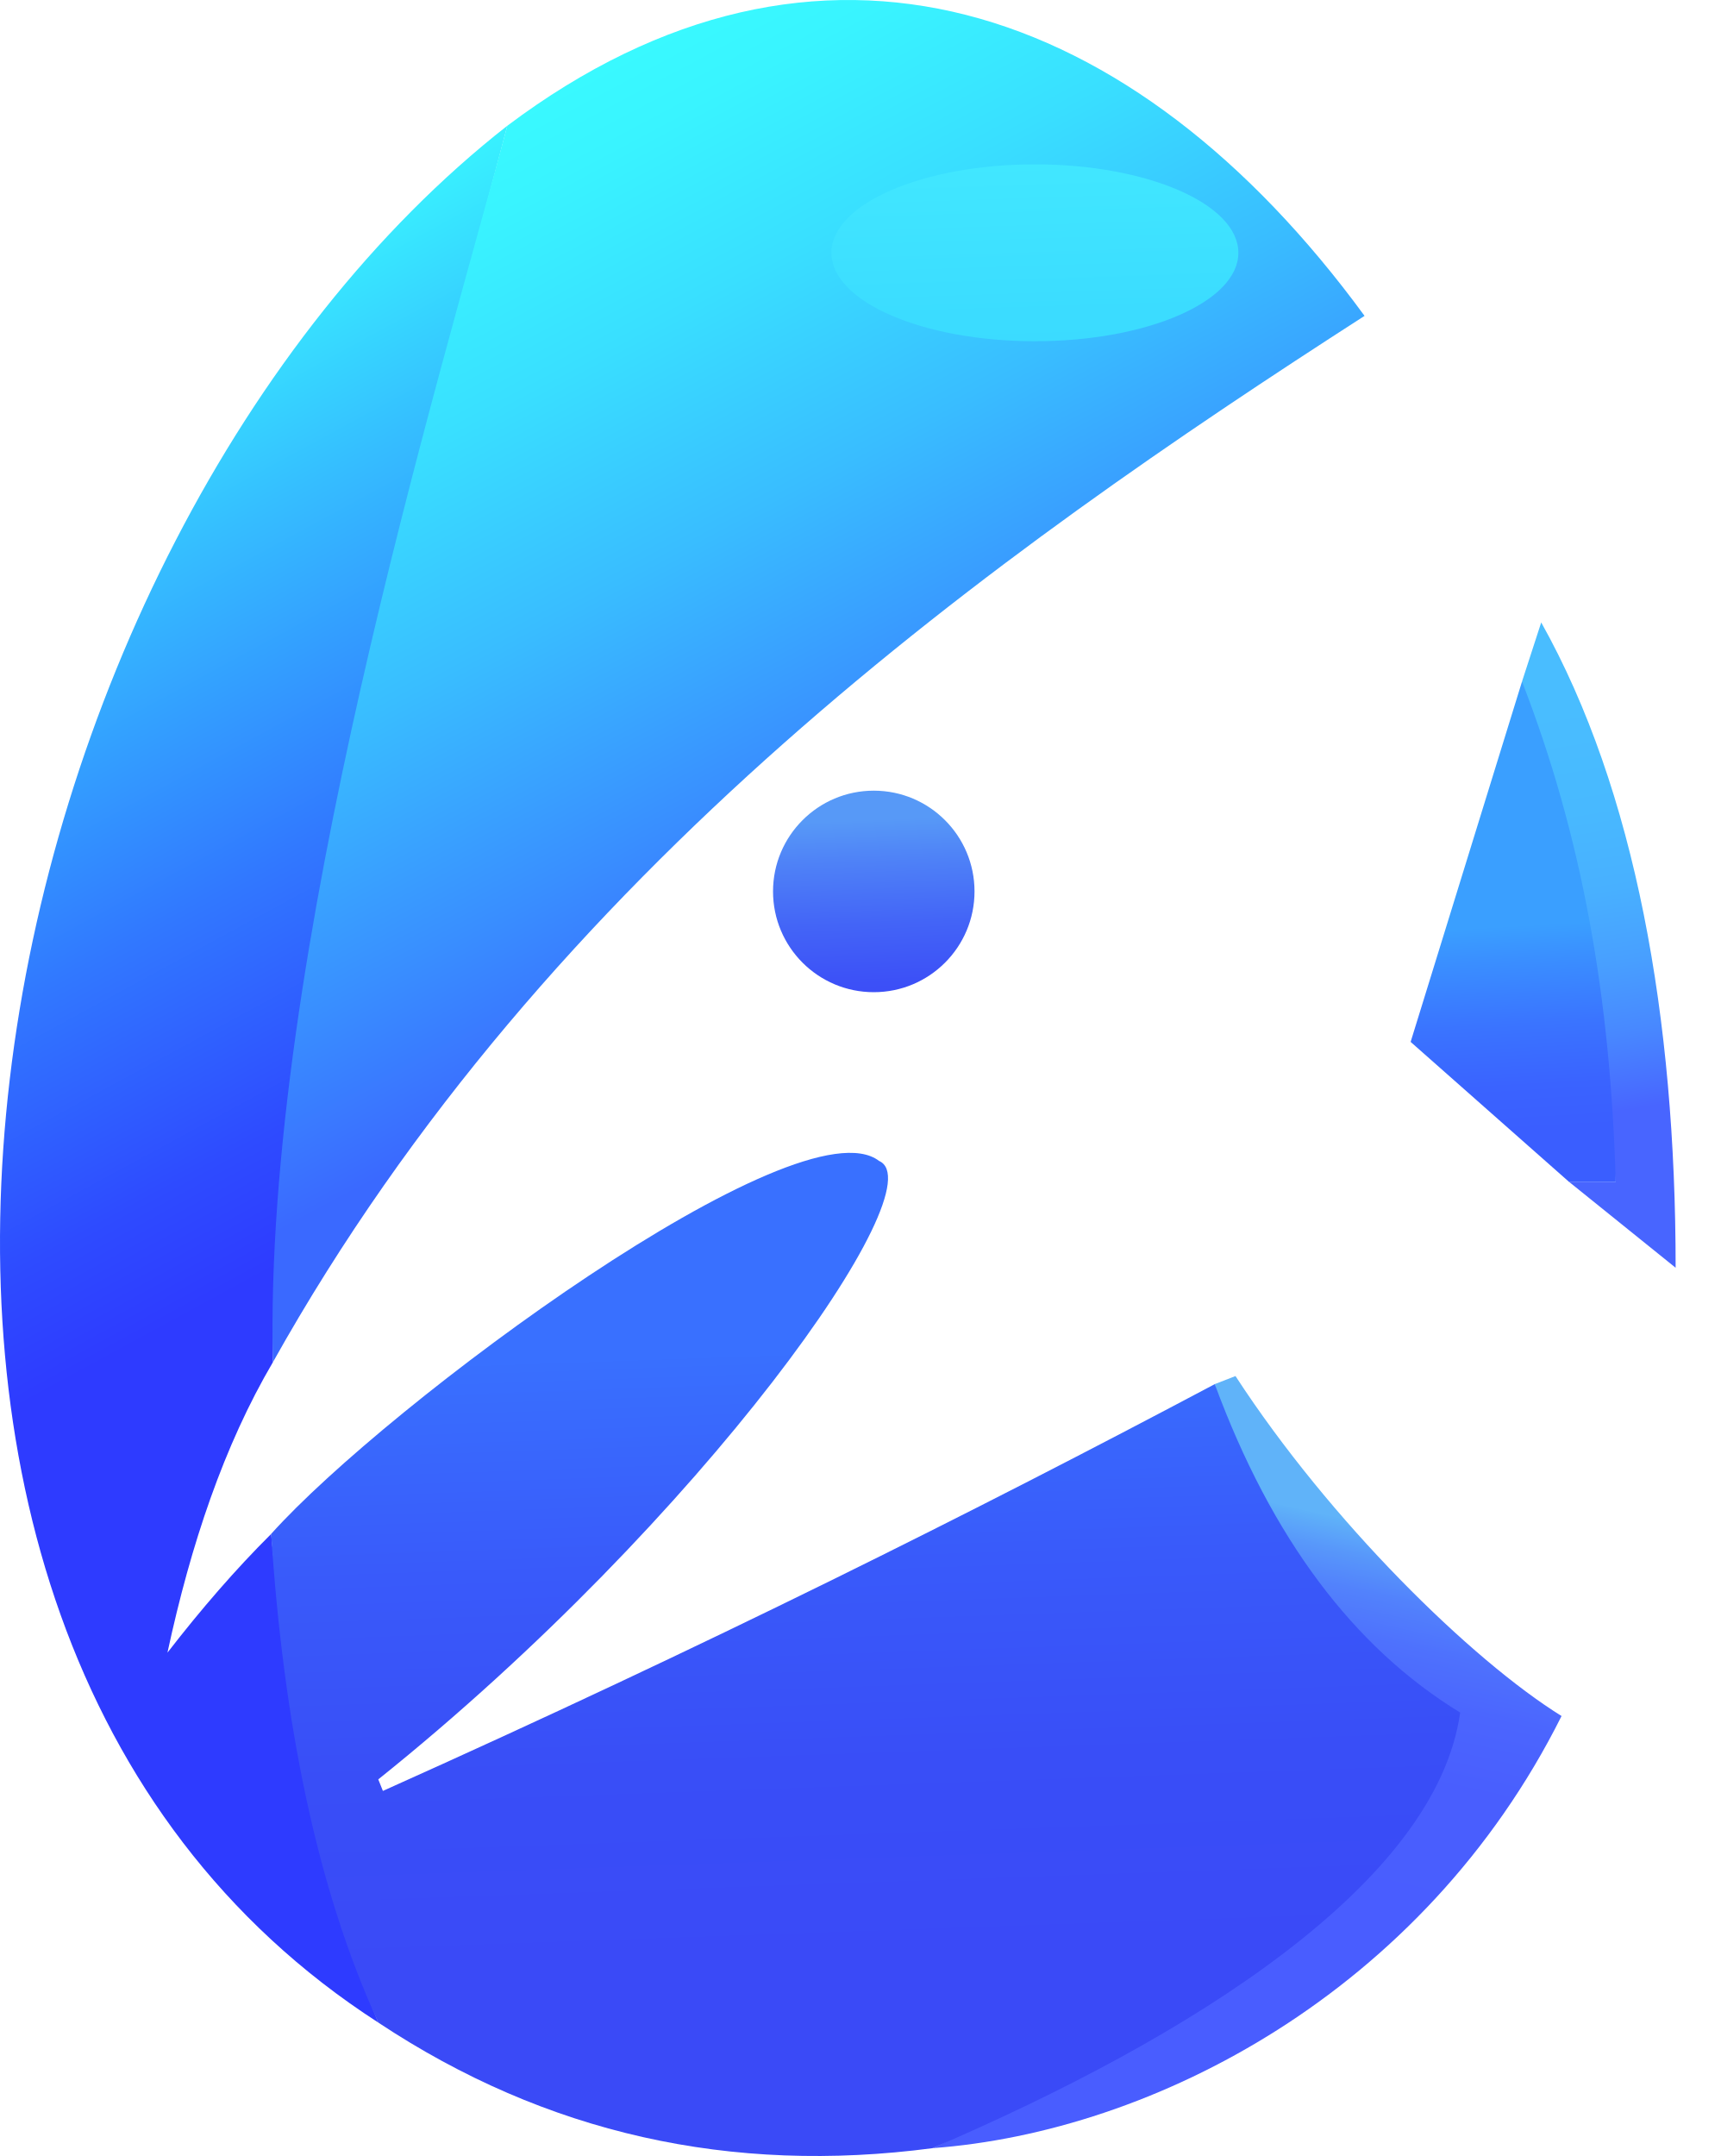
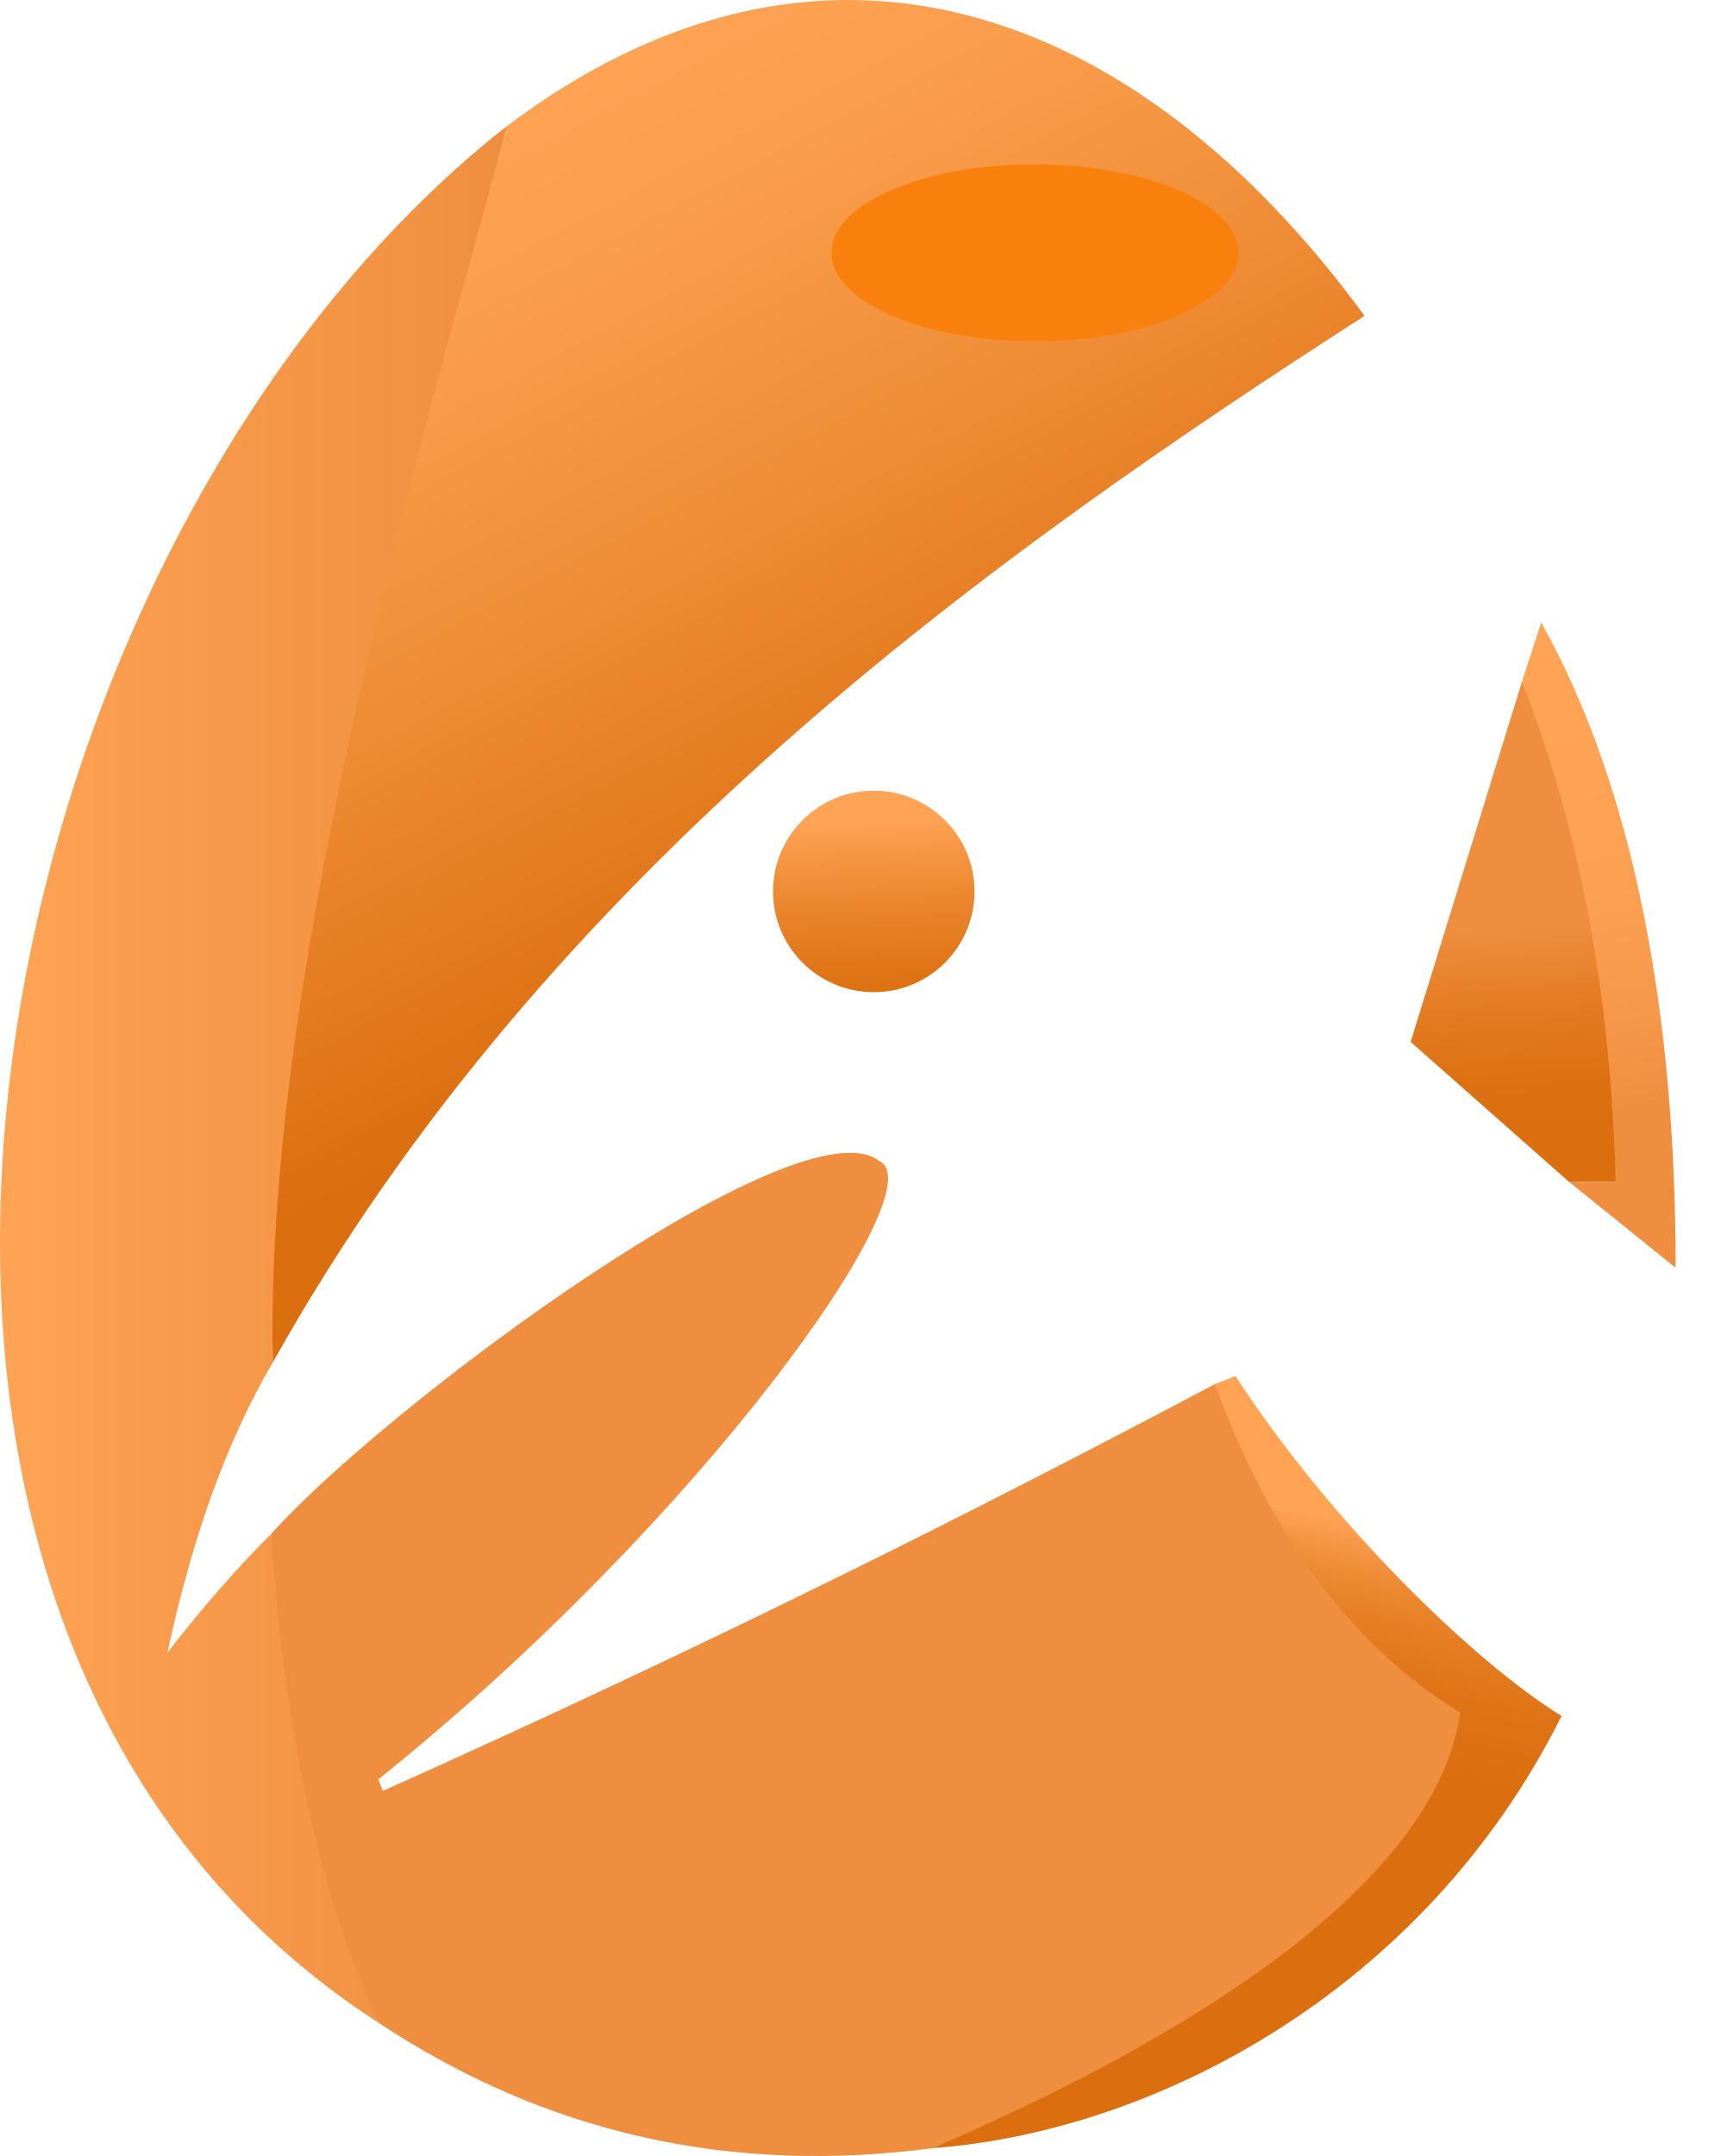
<svg xmlns="http://www.w3.org/2000/svg" viewBox="0 0 778.96 976.12">
  <defs>
-     <style>.cls-1{fill:url(#linear-gradient-2);}.cls-2{fill:url(#linear-gradient-6);}.cls-3{fill:url(#linear-gradient-5);}.cls-4{fill:url(#linear-gradient-7);}.cls-5{fill:url(#linear-gradient-9);}.cls-6{fill:url(#linear-gradient-3);}.cls-7{fill:url(#linear-gradient);}.cls-8{fill:url(#linear-gradient-4);}.cls-9{fill:url(#linear-gradient-8);}</style>
+     <style>.cls-1{fill:url(#linear-gradient-2);}.cls-2{fill:url(#linear-gradient-6);}.cls-3{fill:url(#linear-gradient-5);}.cls-4{fill:url(#linear-gradient-7);}.cls-5{fill:url(#linear-gradient-3);}.cls-6{fill:url(#linear-gradient);}.cls-7{fill:#ef8e3f;}.cls-8{fill:url(#linear-gradient-4);}.cls-9{fill:#fa800d;}</style>
    <linearGradient id="linear-gradient" x1="394.34" y1="371.15" x2="398.11" y2="462.32" gradientUnits="userSpaceOnUse">
-       <stop offset="0" stop-color="#5799f7" />
-       <stop offset=".19" stop-color="#4f83f7" />
-       <stop offset=".52" stop-color="#4364f7" />
-       <stop offset=".81" stop-color="#3c50f7" />
-       <stop offset="1" stop-color="#3a4af7" />
+       <stop offset="0" stop-color="#ffa455" />
+       <stop offset=".13" stop-color="#f89947" />
+       <stop offset=".49" stop-color="#e88128" />
+       <stop offset=".79" stop-color="#de7314" />
+       <stop offset="1" stop-color="#db6e0e" />
    </linearGradient>
    <linearGradient id="linear-gradient-2" x1="689.22" y1="421.79" x2="731.65" y2="421.79" gradientUnits="userSpaceOnUse">
      <stop offset="0" stop-color="#3f4bf5" />
      <stop offset="1" stop-color="#7bf6fb" />
    </linearGradient>
    <linearGradient id="linear-gradient-3" x1="681.63" y1="419.41" x2="686.8" y2="512.13" gradientUnits="userSpaceOnUse">
-       <stop offset="0" stop-color="#3a9fff" />
-       <stop offset=".15" stop-color="#3a90ff" />
-       <stop offset=".48" stop-color="#3a74ff" />
-       <stop offset=".78" stop-color="#3a63ff" />
-       <stop offset="1" stop-color="#3a5eff" />
+       <stop offset="0" stop-color="#ef8e3f" />
+       <stop offset=".38" stop-color="#e47c24" />
+       <stop offset=".74" stop-color="#dd7113" />
+       <stop offset="1" stop-color="#db6e0e" />
    </linearGradient>
    <linearGradient id="linear-gradient-4" x1="702.94" y1="320.66" x2="732.25" y2="503.26" gradientUnits="userSpaceOnUse">
-       <stop offset="0" stop-color="#49bdff" />
-       <stop offset=".26" stop-color="#48b9ff" />
-       <stop offset=".46" stop-color="#48b0ff" />
-       <stop offset=".64" stop-color="#489fff" />
-       <stop offset=".81" stop-color="#4888ff" />
-       <stop offset=".97" stop-color="#486bff" />
-       <stop offset="1" stop-color="#4865ff" />
+       <stop offset="0" stop-color="#ffa455" />
+       <stop offset=".46" stop-color="#fca051" />
+       <stop offset=".8" stop-color="#f59748" />
+       <stop offset="1" stop-color="#ef8e3f" />
    </linearGradient>
    <linearGradient id="linear-gradient-5" x1="606.57" y1="687.28" x2="562.69" y2="883.72" gradientUnits="userSpaceOnUse">
-       <stop offset="0" stop-color="#60b3f9" />
-       <stop offset="0" stop-color="#5fb2f9" />
-       <stop offset=".07" stop-color="#5898fa" />
-       <stop offset=".15" stop-color="#5282fc" />
-       <stop offset=".25" stop-color="#4e71fd" />
-       <stop offset=".37" stop-color="#4b65fe" />
-       <stop offset=".54" stop-color="#495efe" />
-       <stop offset="1" stop-color="#495dff" />
+       <stop offset="0" stop-color="#ffa455" />
+       <stop offset=".04" stop-color="#f89a49" />
+       <stop offset=".12" stop-color="#ed8a33" />
+       <stop offset=".22" stop-color="#e57d22" />
+       <stop offset=".34" stop-color="#df7416" />
+       <stop offset=".52" stop-color="#db6f0f" />
+       <stop offset="1" stop-color="#db6e0e" />
    </linearGradient>
-     <linearGradient id="linear-gradient-6" x1="-1.41" y1="159.63" x2="201.17" y2="532.74" gradientUnits="userSpaceOnUse">
-       <stop offset="0" stop-color="#39fcff" />
-       <stop offset=".28" stop-color="#35beff" />
-       <stop offset=".62" stop-color="#3178ff" />
-       <stop offset=".87" stop-color="#2e4bff" />
-       <stop offset="1" stop-color="#2e3bff" />
+     <linearGradient id="linear-gradient-6" x1="0" y1="486.32" x2="229.74" y2="486.32" gradientUnits="userSpaceOnUse">
+       <stop offset="0" stop-color="#ffa455" />
+       <stop offset=".2" stop-color="#fb9e4f" />
+       <stop offset="1" stop-color="#ef8e3f" />
    </linearGradient>
    <linearGradient id="linear-gradient-7" x1="194.76" y1="49.53" x2="390.47" y2="416.92" gradientUnits="userSpaceOnUse">
-       <stop offset="0" stop-color="#39fcff" />
-       <stop offset=".13" stop-color="#39f4ff" />
-       <stop offset=".32" stop-color="#39dfff" />
-       <stop offset=".55" stop-color="#39bdff" />
-       <stop offset=".81" stop-color="#398eff" />
-       <stop offset="1" stop-color="#3a69ff" />
-     </linearGradient>
-     <linearGradient id="linear-gradient-8" x1="387.66" y1="611.1" x2="397.26" y2="884.98" gradientUnits="userSpaceOnUse">
-       <stop offset="0" stop-color="#3970ff" />
-       <stop offset=".01" stop-color="#396ffe" />
-       <stop offset=".35" stop-color="#395afa" />
-       <stop offset=".68" stop-color="#394ef7" />
-       <stop offset="1" stop-color="#3a4af7" />
-     </linearGradient>
-     <linearGradient id="linear-gradient-9" x1="465.88" y1="29.39" x2="471.87" y2="213.57" gradientUnits="userSpaceOnUse">
-       <stop offset="0" stop-color="#48f2ff" />
-       <stop offset=".21" stop-color="#42e8ff" />
-       <stop offset=".61" stop-color="#3bdcff" />
-       <stop offset="1" stop-color="#39d8ff" />
+       <stop offset="0" stop-color="#ffa455" />
+       <stop offset=".21" stop-color="#fb9e4d" />
+       <stop offset=".53" stop-color="#f08e38" />
+       <stop offset=".91" stop-color="#df7416" />
+       <stop offset="1" stop-color="#db6e0e" />
    </linearGradient>
  </defs>
  <g id="Layer_2">
-     <circle class="cls-7" cx="395.68" cy="403.59" r="45.62" />
+     <circle class="cls-6" cx="395.68" cy="403.59" r="45.62" />
    <polygon class="cls-1" points="689.22 308.58 700.8 432.14 710.44 535.01 731.65 535.01 689.22 308.58" />
-     <path class="cls-6" d="m638.78,471.71l71.65,63.3h21.22s4.52-173.57-42.43-226.43l-50.43,163.13Z" />
+     <path class="cls-5" d="m638.78,471.71l71.65,63.3h21.22s4.52-173.57-42.43-226.43l-50.43,163.13Z" />
    <path class="cls-8" d="m689.22,308.58l8.7-26.78c42.63,76.1,60.9,178.97,60.87,292.17l-48.35-38.96h21.22c-2.4-83.9-15.28-156.43-42.43-226.43Z" />
    <path class="cls-3" d="m559.48,623.01c42.78,65.74,106.75,128.5,147.65,153.91-62.61,125.22-185.22,188.35-284.87,195.65,120.17-55.13,238.96-197.22,238.96-197.22-3.5,10.1-98.69-75.46-111.13-148.7l9.39-3.65Z" />
    <path class="cls-2" d="m171.31,915.71c-25.56-62.55-40.83-137.36-48.52-221.22-16.12,16.03-31.74,34.08-46.96,53.74,10.59-49.11,25.61-93.82,47.74-131.48,1.3-196.7,63.54-396.67,106.17-559.83C-10.78,245.27-111.12,733.59,171.31,915.71Z" />
    <path class="cls-4" d="m229.74,56.93C370.65-48.99,513.57.41,617.92,143.01c-166.96,107.48-369.39,250.43-494.35,473.74-4.43-183.65,75.31-444.47,106.17-559.83Z" />
-     <path class="cls-9" d="m122.78,694.49c5.56,84.69,20.43,159.77,48.52,221.22,75.96,50.35,159.71,68.91,250.96,56.87,116.7-50.09,228-119.65,238.96-197.22-48.3-29.53-85.4-79-111.13-148.7-109.45,58.05-229.93,118.39-376.7,184.17l-2.09-5.22c147.13-117.91,253.22-268.52,226.78-280-36.17-27.83-222.64,110.16-275.3,168.87Z" />
+     <path class="cls-7" d="m122.78,694.49c5.56,84.69,20.43,159.77,48.52,221.22,75.96,50.35,159.71,68.91,250.96,56.87,116.7-50.09,228-119.65,238.96-197.22-48.3-29.53-85.4-79-111.13-148.7-109.45,58.05-229.93,118.39-376.7,184.17l-2.09-5.22c147.13-117.91,253.22-268.52,226.78-280-36.17-27.83-222.64,110.16-275.3,168.87Z" />
  </g>
  <g id="Layer_3">
-     <ellipse class="cls-5" cx="468.64" cy="114.45" rx="92.14" ry="40.04" />
+     <ellipse class="cls-9" cx="468.64" cy="114.45" rx="92.14" ry="40.04" />
  </g>
</svg>
